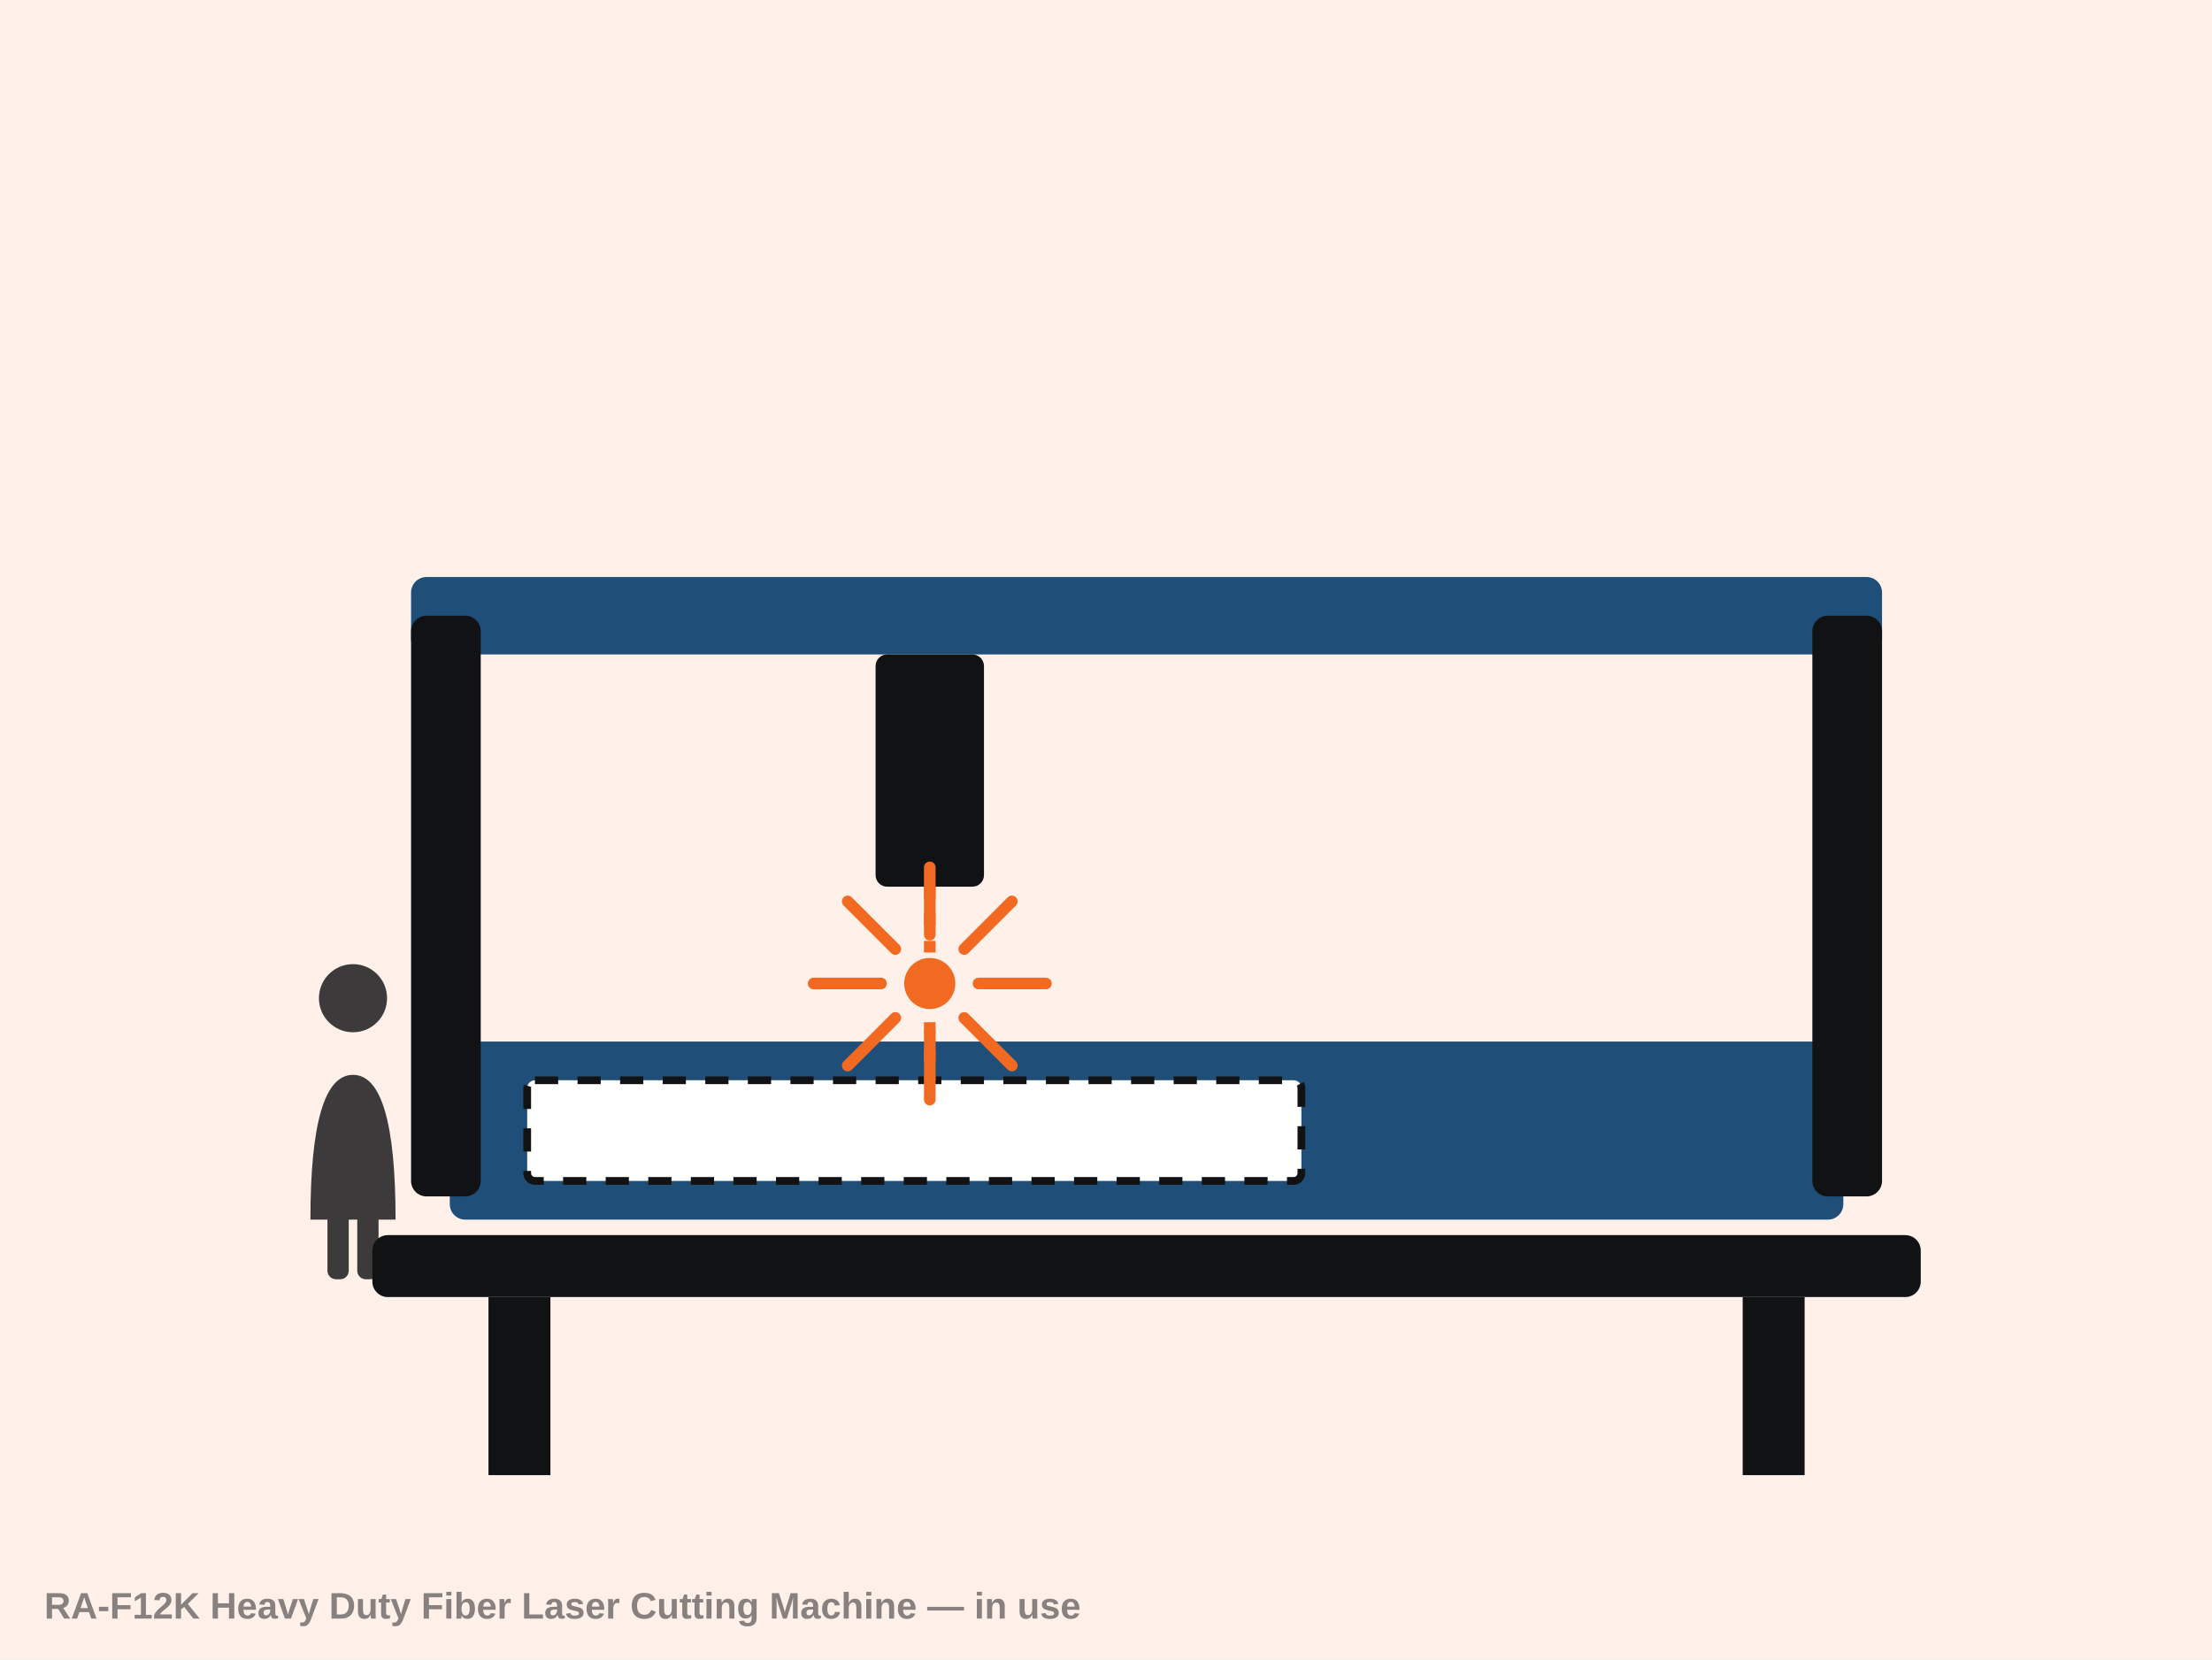
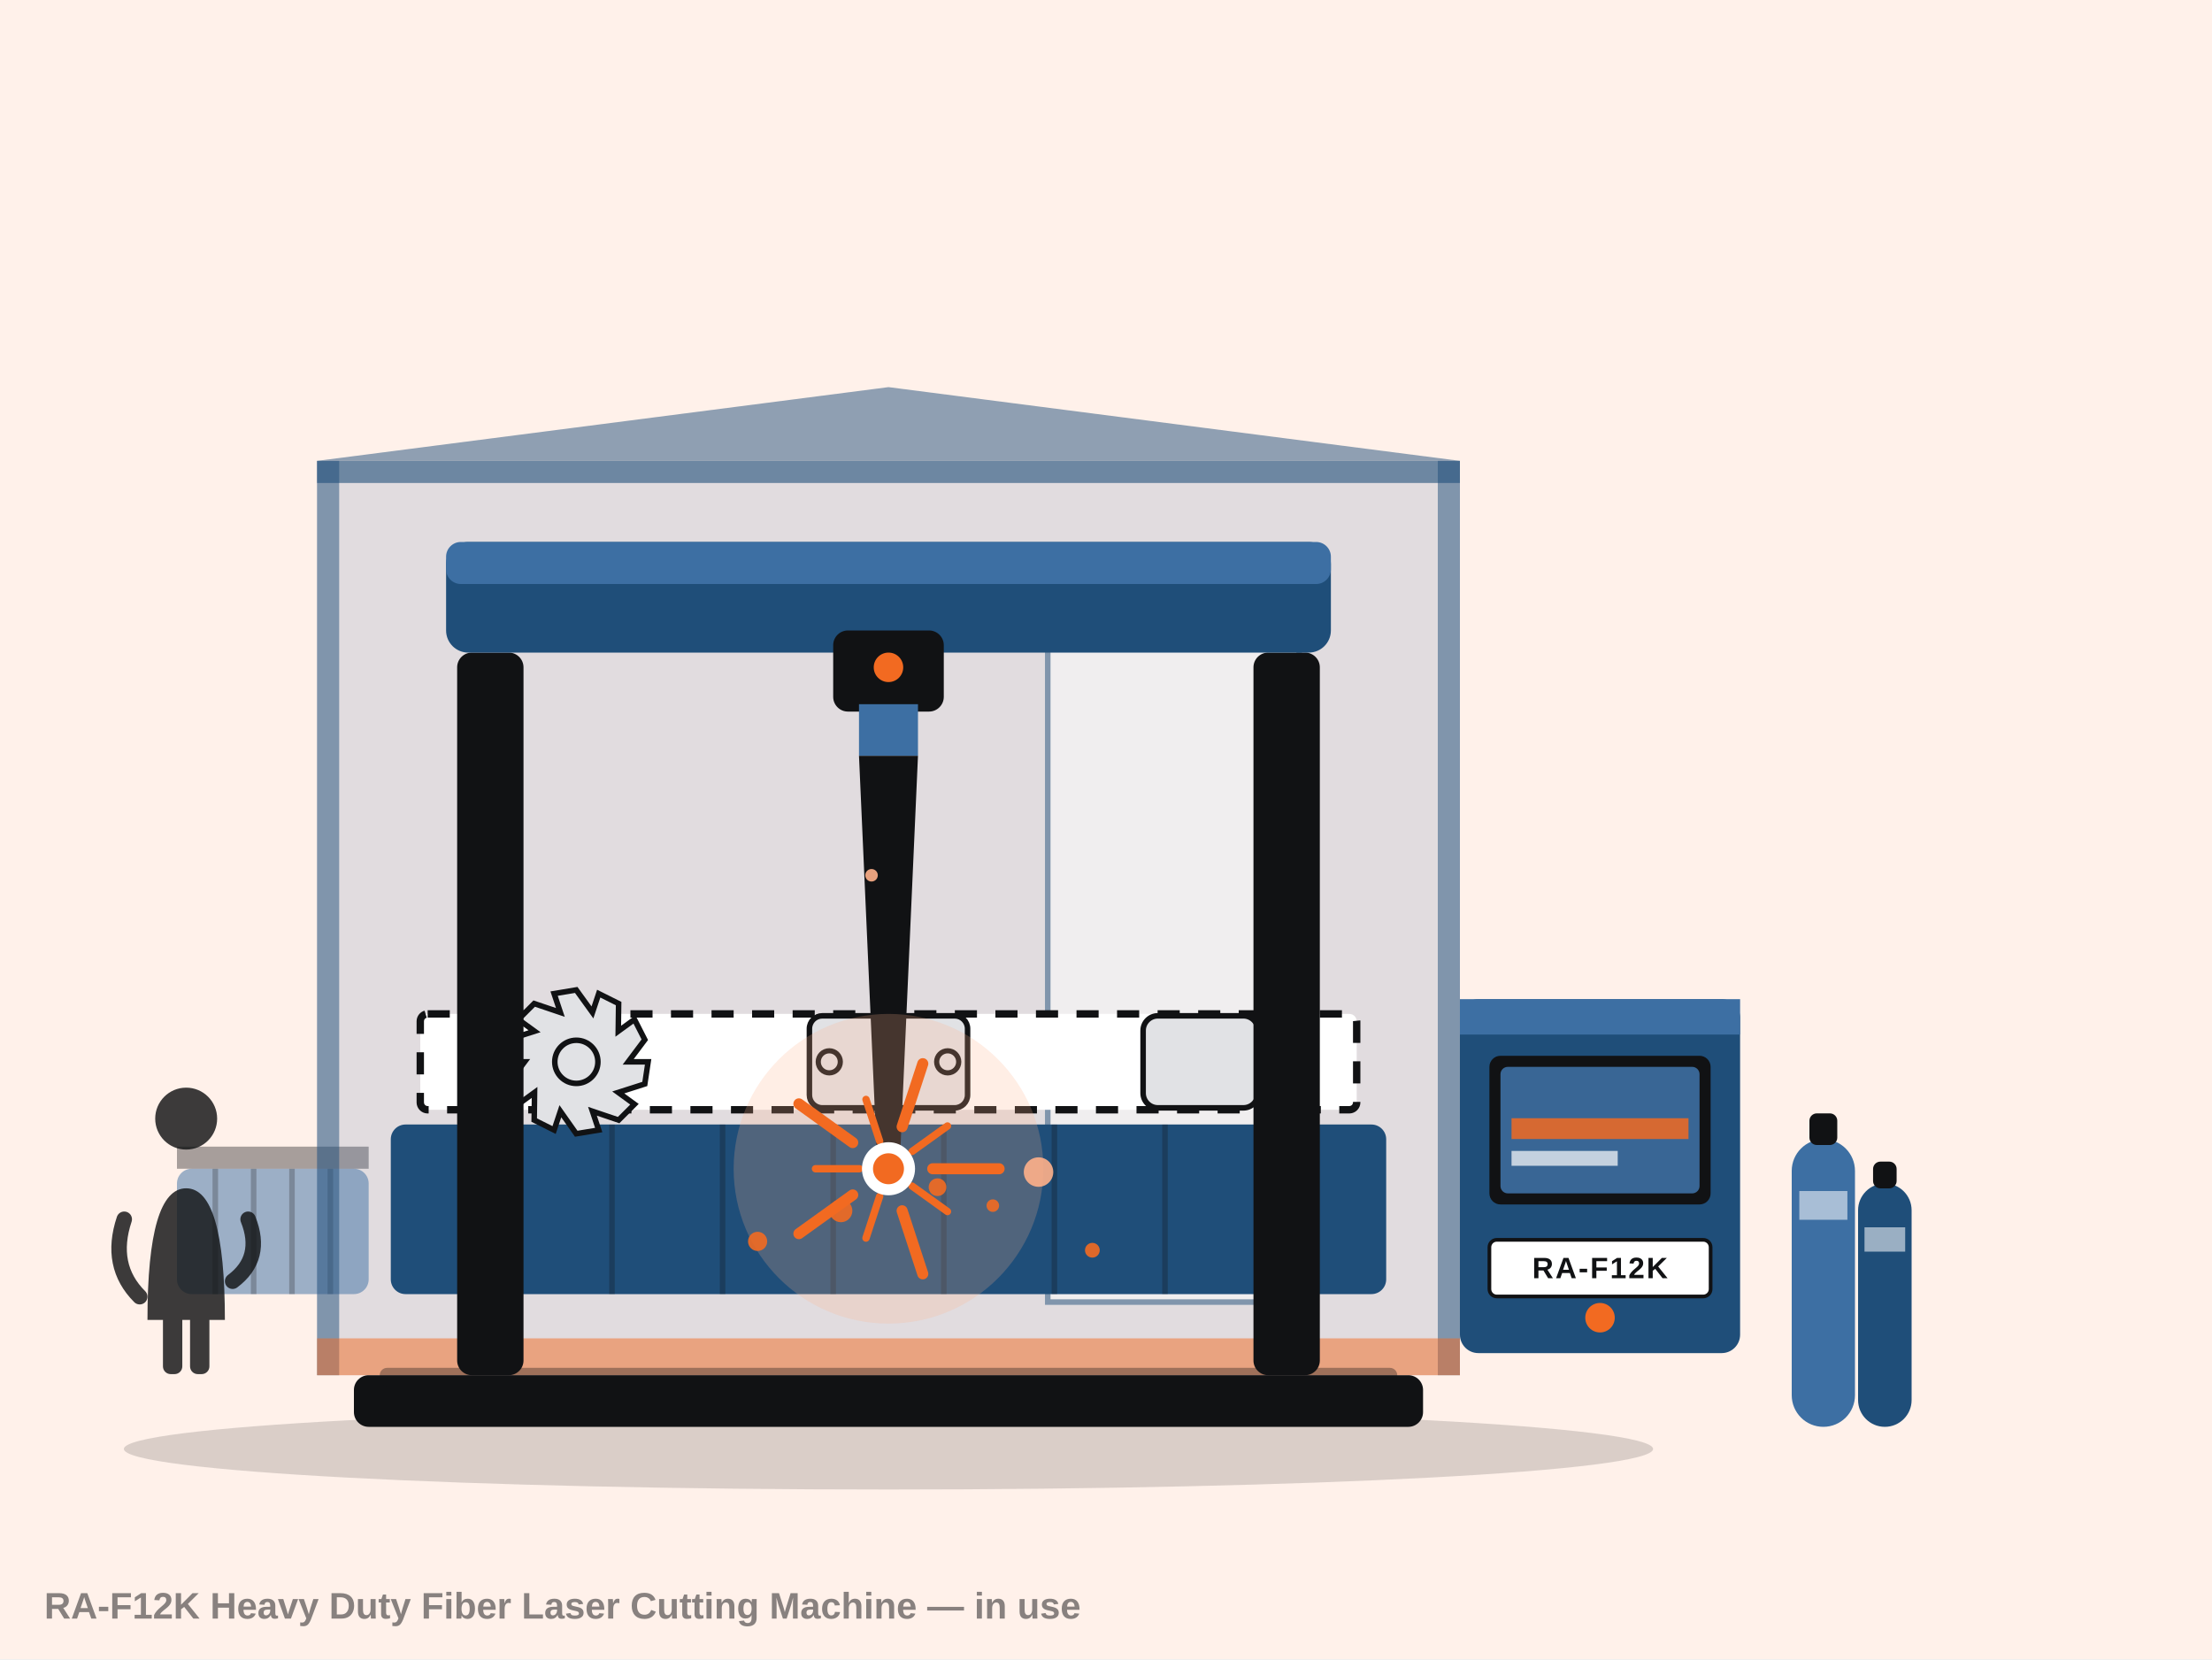
<svg xmlns="http://www.w3.org/2000/svg" width="1200" height="900" viewBox="0 0 1200 900">
  <rect width="1200" height="900" fill="#FFF1EA" />
-   <g transform="translate(160 250) scale(2.1)">
-     <svg x="0" y="0" width="440" height="280" viewBox="0 0 440 280" preserveAspectRatio="xMidYMid meet">
+   <g transform="translate(40.0 230.0) scale(2)">
+     <g>
      <g>
-         <rect x="20" y="200" width="400" height="16" rx="4" fill="#111214" />
-         <rect x="50" y="216" width="16" height="46" fill="#111214" />
-         <rect x="374" y="216" width="16" height="46" fill="#111214" />
-         <rect x="40" y="150" width="360" height="46" rx="4" fill="#1F4E79" />
-         <rect x="60" y="160" width="200" height="26" rx="2" fill="#FFFFFF" stroke="#111214" stroke-width="2" stroke-dasharray="6 5" />
-         <rect x="30" y="30" width="380" height="20" rx="4" fill="#1F4E79" />
-         <rect x="30" y="40" width="18" height="150" rx="4" fill="#111214" />
-         <rect x="392" y="40" width="18" height="150" rx="4" fill="#111214" />
-         <rect x="150" y="50" width="28" height="60" rx="3" fill="#111214" />
-         <line x1="164" y1="110" x2="164" y2="160" stroke="#F26A21" stroke-width="3" stroke-dasharray="3 4" />
+         <ellipse cx="221" cy="278" rx="207.4" ry="11" fill="#111214" opacity="0.16" />
+         <g opacity="0.92">
+           <rect x="28" y="202" width="52" height="34" rx="4" fill="#3D6FA3" opacity="0.55" />
+           <line x1="38.4" y1="202" x2="38.4" y2="236" stroke="#111214" stroke-width="1.5" opacity="0.28" />
+           <line x1="48.8" y1="202" x2="48.8" y2="236" stroke="#111214" stroke-width="1.5" opacity="0.28" />
+           <line x1="59.2" y1="202" x2="59.2" y2="236" stroke="#111214" stroke-width="1.5" opacity="0.28" />
+           <line x1="69.6" y1="202" x2="69.6" y2="236" stroke="#111214" stroke-width="1.5" opacity="0.28" />
+           <rect x="28" y="196" width="52" height="6" fill="#111214" opacity="0.4" />
+         </g>
        <g>
-           <line x1="176.6" y1="135.0" x2="194.0" y2="135.0" stroke="#F26A21" stroke-width="3" stroke-linecap="round" />
-           <line x1="172.9" y1="143.9" x2="185.2" y2="156.2" stroke="#F26A21" stroke-width="3" stroke-linecap="round" />
-           <line x1="164.0" y1="147.6" x2="164.0" y2="165.0" stroke="#F26A21" stroke-width="3" stroke-linecap="round" />
-           <line x1="155.1" y1="143.9" x2="142.8" y2="156.2" stroke="#F26A21" stroke-width="3" stroke-linecap="round" />
-           <line x1="151.4" y1="135.0" x2="134.0" y2="135.0" stroke="#F26A21" stroke-width="3" stroke-linecap="round" />
-           <line x1="155.1" y1="126.1" x2="142.8" y2="113.8" stroke="#F26A21" stroke-width="3" stroke-linecap="round" />
-           <line x1="164.0" y1="122.4" x2="164.0" y2="105.0" stroke="#F26A21" stroke-width="3" stroke-linecap="round" />
-           <line x1="172.9" y1="126.1" x2="185.2" y2="113.8" stroke="#F26A21" stroke-width="3" stroke-linecap="round" />
-           <circle cx="164" cy="135" r="6.6" fill="#F26A21" />
+           <rect x="66" y="10" width="310" height="248" fill="#3D6FA3" opacity="0.16" />
+           <rect x="66" y="10" width="310" height="6" fill="#1F4E79" opacity="0.6" />
+           <rect x="66" y="10" width="6" height="248" fill="#1F4E79" opacity="0.5" />
+           <rect x="370" y="10" width="6" height="248" fill="#1F4E79" opacity="0.5" />
+           <rect x="264.2" y="39.76" width="68.2" height="198.4" fill="#FFFFFF" opacity="0.5" stroke="#1F4E79" stroke-width="1.5" />
+           <rect x="66" y="248" width="310" height="10" fill="#F26A21" opacity="0.5" />
        </g>
-         <g transform="translate(4 130) scale(1.1)" fill="#111214" opacity="0.82">
-           <circle cx="10" cy="8" r="8" />
-           <path d="M0 60 Q0 26 10 26 Q20 26 20 60 Z" />
-           <rect x="4" y="58" width="5" height="16" rx="2" />
-           <rect x="11" y="58" width="5" height="16" rx="2" />
+         <path d="M66 10 L221 -10 L376 10 Z" fill="#1F4E79" opacity="0.5" />
+         <rect x="76" y="258" width="290" height="14" rx="4" fill="#111214" />
+         <rect x="98" y="272" width="16" height="0" fill="#111214" />
+         <rect x="155.5" y="272" width="16" height="0" fill="#111214" />
+         <rect x="213" y="272" width="16" height="0" fill="#111214" />
+         <rect x="270.5" y="272" width="16" height="0" fill="#111214" />
+         <rect x="328" y="272" width="16" height="0" fill="#111214" />
+         <rect x="83" y="256" width="276" height="5" rx="2" fill="#111214" opacity="0.35" />
+         <g>
+           <rect x="86" y="190" width="270" height="46" rx="4" fill="#1F4E79" />
+           <line x1="116" y1="190" x2="116" y2="236" stroke="#111214" stroke-width="1.5" opacity="0.28" />
+           <line x1="146" y1="190" x2="146" y2="236" stroke="#111214" stroke-width="1.5" opacity="0.28" />
+           <line x1="176" y1="190" x2="176" y2="236" stroke="#111214" stroke-width="1.5" opacity="0.28" />
+           <line x1="206" y1="190" x2="206" y2="236" stroke="#111214" stroke-width="1.5" opacity="0.28" />
+           <line x1="236" y1="190" x2="236" y2="236" stroke="#111214" stroke-width="1.5" opacity="0.28" />
+           <line x1="266" y1="190" x2="266" y2="236" stroke="#111214" stroke-width="1.5" opacity="0.28" />
+           <line x1="296" y1="190" x2="296" y2="236" stroke="#111214" stroke-width="1.5" opacity="0.28" />
+           <line x1="326" y1="190" x2="326" y2="236" stroke="#111214" stroke-width="1.5" opacity="0.28" />
+           <rect x="94" y="160" width="254" height="26" rx="2" fill="#FFFFFF" stroke="#111214" stroke-width="2" stroke-dasharray="6 5" />
+           <g>
+             <path d="M150.4 173.0 L155.8 173.0 L154.9 179.0 L147.7 181.3 L147.7 181.3 L152.1 184.5 L147.8 188.8 L140.7 186.4 L140.7 186.4 L142.4 191.5 L136.3 192.5 L132.0 186.4 L132.0 186.4 L130.3 191.5 L124.9 188.8 L125.0 181.3 L125.0 181.3 L120.6 184.5 L117.8 179.0 L122.3 173.0 L122.3 173.0 L116.8 173.0 L117.8 167.0 L125.0 164.7 L125.0 164.7 L120.6 161.5 L124.9 157.2 L132.0 159.6 L132.0 159.6 L130.3 154.5 L136.3 153.5 L140.7 159.6 L140.7 159.6 L142.4 154.5 L147.8 157.2 L147.7 164.7 L147.7 164.7 L152.1 161.5 L154.9 167.0 L150.4 173.0 Z" fill="#E1E2E5" stroke="#111214" stroke-width="1.5" />
+             <circle cx="136.333" cy="173" r="5.85" fill="none" stroke="#111214" stroke-width="1.5" />
+           </g>
+           <g>
+             <rect x="199.55" y="160.52" width="42.9" height="24.96" rx="3.494" fill="#E1E2E5" stroke="#111214" stroke-width="1.5" />
+             <circle cx="204.941" cy="173" r="2.995" fill="none" stroke="#111214" stroke-width="1.4" />
+             <circle cx="237.059" cy="173" r="2.995" fill="none" stroke="#111214" stroke-width="1.4" />
+           </g>
+           <rect x="290.067" y="160.52" width="31.2" height="24.96" rx="4" fill="#E1E2E5" stroke="#111214" stroke-width="1.5" />
+         </g>
+         <g>
+           <rect x="104" y="62" width="18" height="196" rx="4" fill="#111214" />
+           <rect x="320" y="62" width="18" height="196" rx="4" fill="#111214" />
+           <rect x="101" y="32" width="240" height="30" rx="6" fill="#1F4E79" />
+           <rect x="101" y="32" width="240" height="11.4" rx="4" fill="#3D6FA3" />
+         </g>
+         <g>
+           <rect x="206" y="56" width="30" height="22" rx="4" fill="#111214" />
+           <rect x="213" y="76" width="16" height="14" fill="#3D6FA3" />
+           <path d="M213 90 L229 90 L224 202 L218 202 Z" fill="#111214" />
+           <circle cx="221" cy="66" r="4" fill="#F26A21" />
+         </g>
+         <g>
+           <rect x="376" y="156" width="76" height="96" rx="5" fill="#1F4E79" />
+           <rect x="376" y="156" width="76" height="9.6" fill="#3D6FA3" />
+           <g>
+             <rect x="384" y="171.36" width="60" height="40.32" rx="3" fill="#111214" />
+             <rect x="387" y="174.36" width="54" height="34.32" rx="2" fill="#3D6FA3" opacity="0.9" />
+             <rect x="390" y="188.294" width="48" height="5.645" fill="#F26A21" opacity="0.85" />
+             <rect x="390" y="197.165" width="28.8" height="4.032" fill="#FFFFFF" opacity="0.7" />
+           </g>
+           <g>
+             <rect x="384" y="221.28" width="60" height="15.36" rx="2" fill="#FFFFFF" stroke="#111214" stroke-width="1" />
+             <text x="414" y="231.68" text-anchor="middle" font-family="Arial, sans-serif" font-size="8" font-weight="700" fill="#111214" letter-spacing="0.5">RA-F12K</text>
+           </g>
+           <circle cx="414" cy="242.4" r="4" fill="#F26A21" />
+         </g>
+         <g>
+           <rect x="466" y="194" width="17.16" height="78" rx="8.58" fill="#3D6FA3" />
+           <rect x="468.059" y="208.04" width="13.042" height="7.8" fill="#FFFFFF" opacity="0.55" />
+           <rect x="470.805" y="186.98" width="7.55" height="8.58" rx="2" fill="#111214" />
+         </g>
+         <g>
+           <rect x="484" y="206" width="14.52" height="66" rx="7.26" fill="#1F4E79" />
+           <rect x="485.742" y="217.88" width="11.035" height="6.6" fill="#FFFFFF" opacity="0.55" />
+           <rect x="488.066" y="200.06" width="6.389" height="7.26" rx="2" fill="#111214" />
        </g>
      </g>
-     </svg>
+       <g>
+         <circle cx="221" cy="202" r="42.0" fill="#FFB08A" opacity="0.22" />
+         <line x1="233.0" y1="202.0" x2="251.0" y2="202.0" stroke="#F26A21" stroke-width="3" stroke-linecap="round" />
+         <line x1="227.4" y1="206.7" x2="237.0" y2="213.6" stroke="#F26A21" stroke-width="2" stroke-linecap="round" />
+         <line x1="224.7" y1="213.4" x2="230.3" y2="230.5" stroke="#F26A21" stroke-width="3" stroke-linecap="round" />
+         <line x1="218.6" y1="209.5" x2="214.9" y2="220.8" stroke="#F26A21" stroke-width="2" stroke-linecap="round" />
+         <line x1="211.3" y1="209.1" x2="196.7" y2="219.6" stroke="#F26A21" stroke-width="3" stroke-linecap="round" />
+         <line x1="213.1" y1="202.0" x2="201.2" y2="202.0" stroke="#F26A21" stroke-width="2" stroke-linecap="round" />
+         <line x1="211.3" y1="194.9" x2="196.7" y2="184.4" stroke="#F26A21" stroke-width="3" stroke-linecap="round" />
+         <line x1="218.6" y1="194.5" x2="214.9" y2="183.2" stroke="#F26A21" stroke-width="2" stroke-linecap="round" />
+         <line x1="224.7" y1="190.6" x2="230.3" y2="173.5" stroke="#F26A21" stroke-width="3" stroke-linecap="round" />
+         <line x1="227.4" y1="197.3" x2="237.0" y2="190.4" stroke="#F26A21" stroke-width="2" stroke-linecap="round" />
+         <circle cx="221" cy="202" r="7.2" fill="#FFFFFF" />
+         <circle cx="221" cy="202" r="4.2" fill="#F26A21" />
+       </g>
+       <g opacity="0.9">
+         <circle cx="249.3" cy="212.0" r="1.7" fill="#F26A21" />
+         <circle cx="276.3" cy="224.1" r="2.0" fill="#F26A21" />
+         <circle cx="216.4" cy="122.4" r="1.7" fill="#FFB08A" />
+         <circle cx="208.1" cy="213.4" r="3.1" fill="#F26A21" />
+         <circle cx="261.7" cy="202.9" r="4.0" fill="#FFB08A" />
+         <circle cx="234.3" cy="207.0" r="2.4" fill="#F26A21" />
+         <circle cx="185.5" cy="221.7" r="2.6" fill="#F26A21" />
+       </g>
+       <g transform="translate(20 180) scale(1.05)" fill="#111214" opacity="0.82">
+         <circle cx="10" cy="8" r="8" />
+         <path d="M0 60 Q0 26 10 26 Q20 26 20 60 Z" />
+         <rect x="4" y="58" width="5" height="16" rx="2" />
+         <rect x="11" y="58" width="5" height="16" rx="2" />
+         <path d="M-6 34 Q-10 46 -2 54" stroke="#111214" stroke-width="4" fill="none" stroke-linecap="round" />
+         <path d="M26 34 Q30 44 22 50" stroke="#111214" stroke-width="4" fill="none" stroke-linecap="round" />
+       </g>
+     </g>
  </g>
  <text x="24" y="878" font-family="Arial, sans-serif" font-size="20" font-weight="600" fill="#111214" opacity="0.5">RA-F12K Heavy Duty Fiber Laser Cutting Machine — in use</text>
</svg>
